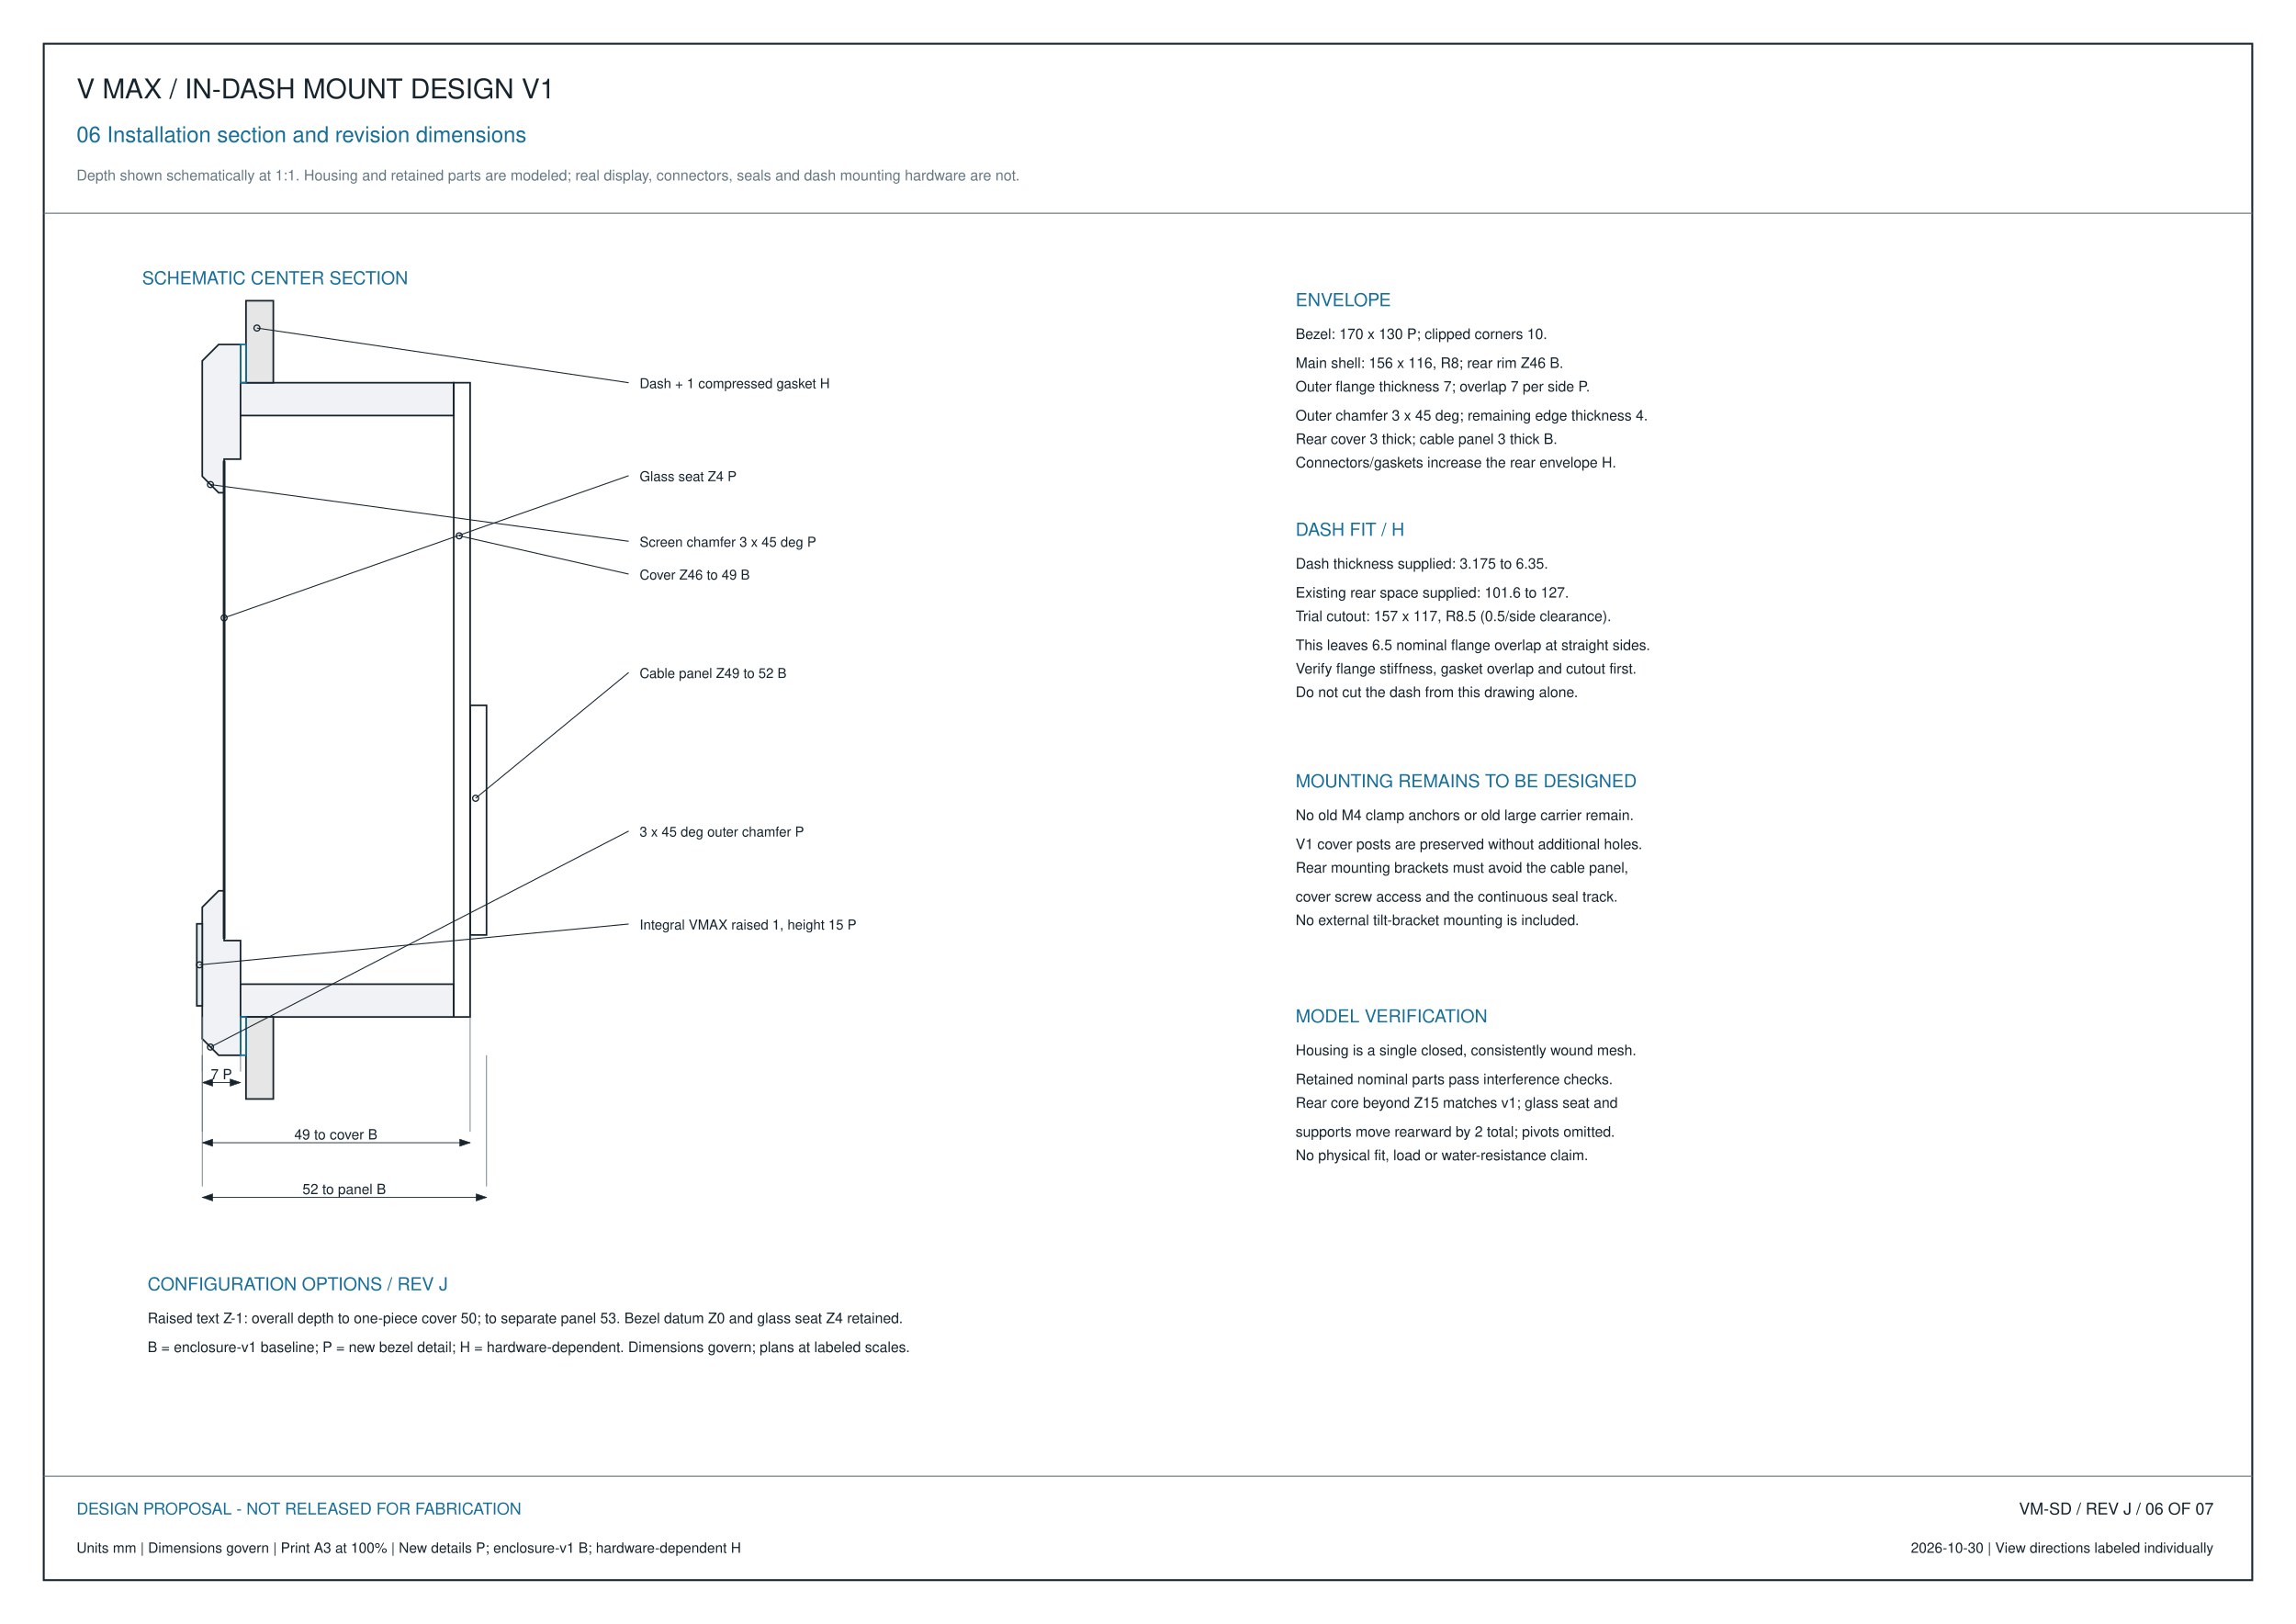
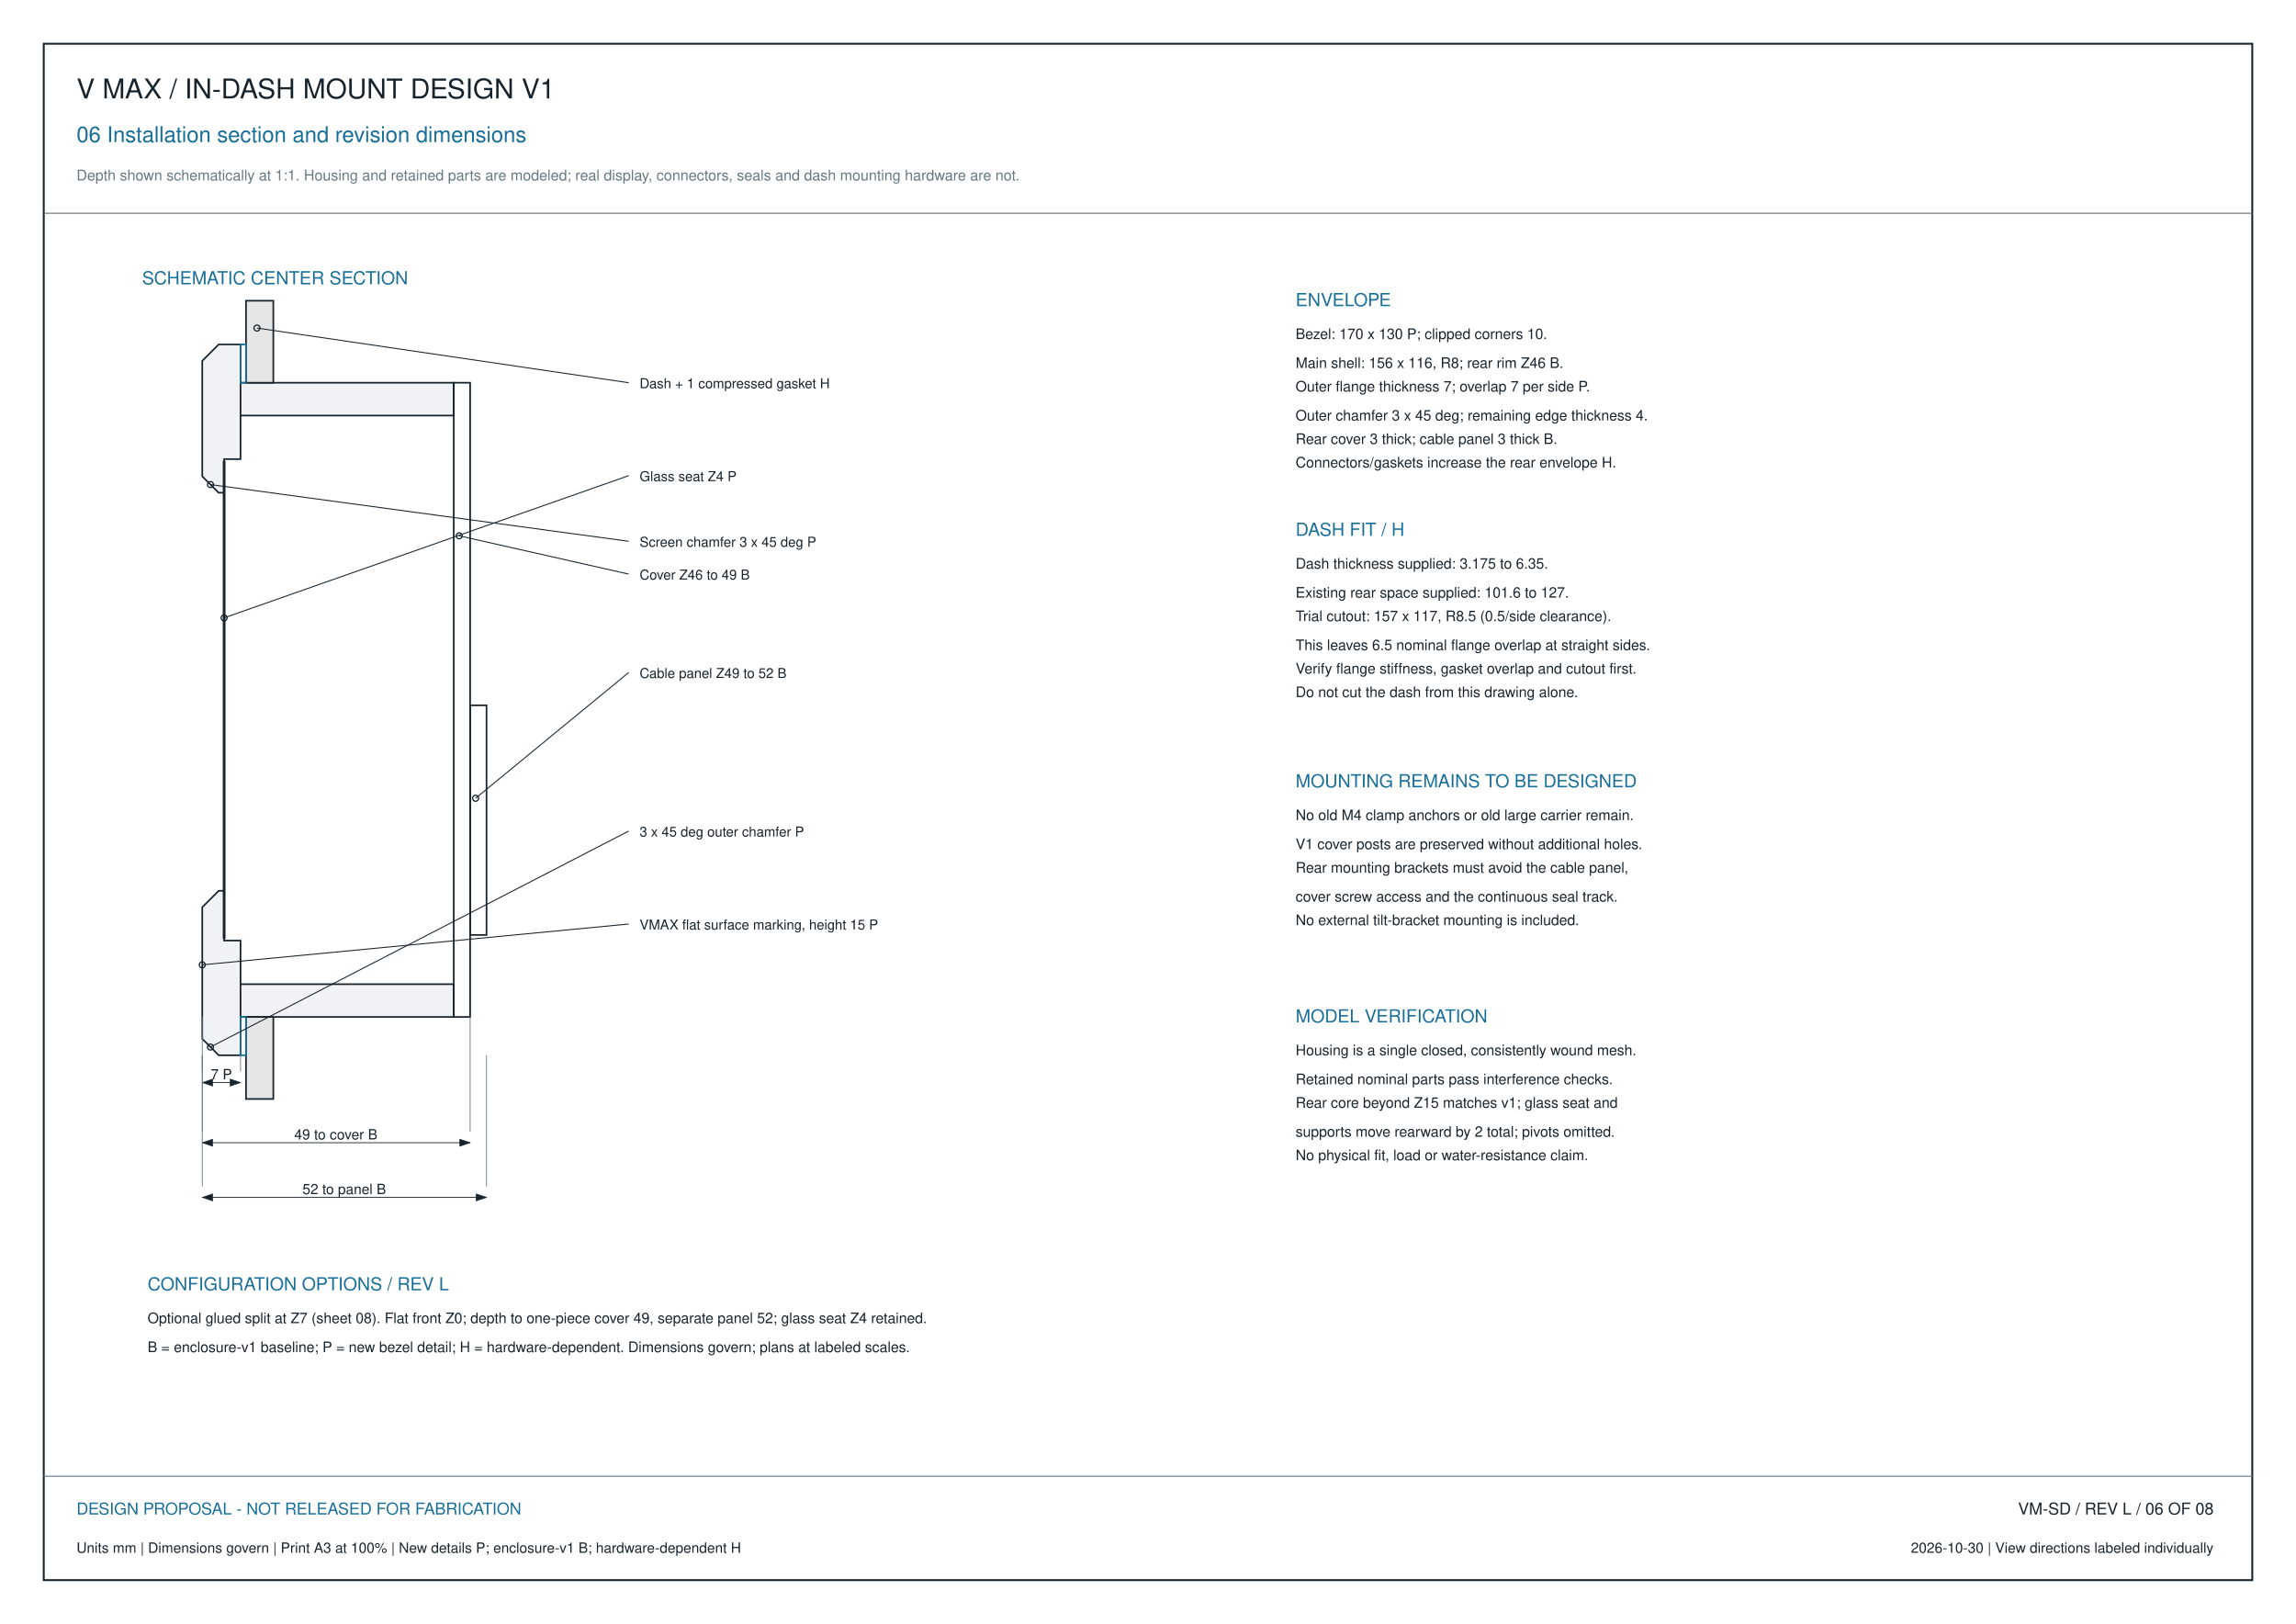
<svg xmlns="http://www.w3.org/2000/svg" width="420" height="297" preserveAspectRatio="xMinYMin meet" viewBox="0 0 420 297" version="1.0" fill-rule="evenodd">
  <clipPath id="clip">
    <rect x="0" y="0" width="420" height="297" />
  </clipPath>
  <g id="group" transform="scale(1,-1) translate(0,-297)" style="clip-path: url(#clip)">
    <g transform="">
      <rect x="8" y="8" width="404" height="281" style="stroke: rgb(9%,14%,18%); stroke-linecap: butt; stroke-width: 0.35; fill: none; fill-rule: evenodd;" />
      <text x="14" y="279" style="font-family: Helvetica; font-size: 5px;fill: rgb(9%,14%,18%); stroke:none;" transform="translate(0,558) scale(1,-1)">V MAX  /  IN-DASH MOUNT DESIGN V1</text>
      <text x="14" y="271" style="font-family: Helvetica; font-size: 4px;fill: rgb(9%,43%,60%); stroke:none;" transform="translate(0,542) scale(1,-1)">06  Installation section and revision dimensions</text>
      <text x="14" y="264" style="font-family: Helvetica; font-size: 2.7px;fill: rgb(40%,47%,51%); stroke:none;" transform="translate(0,528) scale(1,-1)">Depth shown schematically at 1:1. Housing and retained parts are modeled; real display, connectors, seals and dash mounting hardware are not.</text>
      <path d="M 8,258 L 412,258 Z" style="stroke: rgb(40%,47%,51%); stroke-linecap: butt; stroke-width: 0.2;" />
      <path d="M 8,27 L 412,27 Z" style="stroke: rgb(40%,47%,51%); stroke-linecap: butt; stroke-width: 0.2;" />
      <text x="14" y="20" style="font-family: Helvetica; font-size: 3px;fill: rgb(9%,43%,60%); stroke:none;" transform="translate(0,40) scale(1,-1)">DESIGN PROPOSAL - NOT RELEASED FOR FABRICATION</text>
      <text x="14" y="13" style="font-family: Helvetica; font-size: 2.6px;fill: rgb(9%,14%,18%); stroke:none;" transform="translate(0,26) scale(1,-1)">Units mm | Dimensions govern | Print A3 at 100% | New details P; enclosure-v1 B; hardware-dependent H</text>
-       <text x="369.321" y="20" style="font-family: Helvetica; font-size: 3px;fill: rgb(9%,14%,18%); stroke:none;" transform="translate(0,40) scale(1,-1)">VM-SD / REV J / 06 OF 07</text>
+       <text x="369.153" y="20" style="font-family: Helvetica; font-size: 3px;fill: rgb(9%,14%,18%); stroke:none;" transform="translate(0,40) scale(1,-1)">VM-SD / REV L / 06 OF 08</text>
      <text x="349.558" y="13" style="font-family: Helvetica; font-size: 2.6px;fill: rgb(9%,14%,18%); stroke:none;" transform="translate(0,26) scale(1,-1)">2026-10-30 | View directions labeled individually</text>
      <polygon points="37 107, 40 104, 44 104, 44 124.975, 41 124.975, 41 134.075, 40 134.075, 37 131.075" style="stroke: rgb(9%,14%,18%); stroke-linecap: butt; stroke-width: 0.3; fill: rgb(94%,95%,96%); fill-rule: evenodd;" />
      <polygon points="37 231, 40 234, 44 234, 44 213.025, 41 213.025, 41 206.875, 40 206.875, 37 209.875" style="stroke: rgb(9%,14%,18%); stroke-linecap: butt; stroke-width: 0.3; fill: rgb(94%,95%,96%); fill-rule: evenodd;" />
      <rect x="44" y="111" width="39" height="6" style="stroke: rgb(9%,14%,18%); stroke-linecap: butt; stroke-width: 0.3; fill: rgb(94%,95%,96%); fill-rule: evenodd;" />
      <rect x="44" y="221" width="39" height="6" style="stroke: rgb(9%,14%,18%); stroke-linecap: butt; stroke-width: 0.3; fill: rgb(94%,95%,96%); fill-rule: evenodd;" />
      <rect x="83" y="111" width="3" height="116" style="stroke: rgb(9%,14%,18%); stroke-linecap: butt; stroke-width: 0.3; fill: none; fill-rule: evenodd;" />
      <rect x="86" y="126" width="3" height="42" style="stroke: rgb(9%,14%,18%); stroke-linecap: butt; stroke-width: 0.3; fill: none; fill-rule: evenodd;" />
      <path d="M 41,125.275 L 41,212.725 Z" style="stroke: rgb(9%,14%,18%); stroke-linecap: butt; stroke-width: 0.5;" />
-       <rect x="36" y="113.037" width="1" height="15.0" style="stroke: rgb(9%,14%,18%); stroke-linecap: butt; stroke-width: 0.3; fill: rgb(89%,92%,93%); fill-rule: evenodd;" />
      <rect x="45" y="227" width="5" height="15" style="stroke: rgb(9%,14%,18%); stroke-linecap: butt; stroke-width: 0.3; fill: rgb(90%,90%,90%); fill-rule: evenodd;" />
      <rect x="45" y="96" width="5" height="15" style="stroke: rgb(9%,14%,18%); stroke-linecap: butt; stroke-width: 0.3; fill: rgb(90%,90%,90%); fill-rule: evenodd;" />
      <rect x="44" y="227" width="1" height="7" style="stroke: rgb(9%,43%,60%); stroke-linecap: butt; stroke-width: 0.3; fill: none; fill-rule: evenodd;" />
      <rect x="44" y="104" width="1" height="7" style="stroke: rgb(9%,43%,60%); stroke-linecap: butt; stroke-width: 0.3; fill: none; fill-rule: evenodd;" />
      <text x="26" y="245" style="font-family: Helvetica; font-size: 3.3px;fill: rgb(9%,43%,60%); stroke:none;" transform="translate(0,490) scale(1,-1)">SCHEMATIC CENTER SECTION</text>
      <path d="M 41,184 L 115,210 Z" style="stroke: rgb(9%,14%,18%); stroke-linecap: butt; stroke-width: 0.18;" />
      <circle cx="41" cy="184" r="0.55" style="stroke: rgb(9%,14%,18%); stroke-linecap: butt; stroke-width: 0.23; fill: none; fill-rule: evenodd;" />
      <text x="117" y="209" style="font-family: Helvetica; font-size: 2.5px;fill: rgb(9%,14%,18%); stroke:none;" transform="translate(0,418) scale(1,-1)">Glass seat Z4 P</text>
      <path d="M 38.5,208.375 L 115,198 Z" style="stroke: rgb(9%,14%,18%); stroke-linecap: butt; stroke-width: 0.18;" />
      <circle cx="38.5" cy="208.375" r="0.55" style="stroke: rgb(9%,14%,18%); stroke-linecap: butt; stroke-width: 0.23; fill: none; fill-rule: evenodd;" />
      <text x="117" y="197" style="font-family: Helvetica; font-size: 2.5px;fill: rgb(9%,14%,18%); stroke:none;" transform="translate(0,394) scale(1,-1)">Screen chamfer 3 x 45 deg P</text>
      <path d="M 84,199 L 115,192 Z" style="stroke: rgb(9%,14%,18%); stroke-linecap: butt; stroke-width: 0.18;" />
      <circle cx="84" cy="199" r="0.55" style="stroke: rgb(9%,14%,18%); stroke-linecap: butt; stroke-width: 0.23; fill: none; fill-rule: evenodd;" />
      <text x="117" y="191" style="font-family: Helvetica; font-size: 2.5px;fill: rgb(9%,14%,18%); stroke:none;" transform="translate(0,382) scale(1,-1)">Cover Z46 to 49 B</text>
      <path d="M 87,151 L 115,174 Z" style="stroke: rgb(9%,14%,18%); stroke-linecap: butt; stroke-width: 0.18;" />
      <circle cx="87" cy="151" r="0.55" style="stroke: rgb(9%,14%,18%); stroke-linecap: butt; stroke-width: 0.23; fill: none; fill-rule: evenodd;" />
      <text x="117" y="173" style="font-family: Helvetica; font-size: 2.5px;fill: rgb(9%,14%,18%); stroke:none;" transform="translate(0,346) scale(1,-1)">Cable panel Z49 to 52 B</text>
      <path d="M 47,237 L 115,227 Z" style="stroke: rgb(9%,14%,18%); stroke-linecap: butt; stroke-width: 0.18;" />
      <circle cx="47" cy="237" r="0.55" style="stroke: rgb(9%,14%,18%); stroke-linecap: butt; stroke-width: 0.23; fill: none; fill-rule: evenodd;" />
      <text x="117" y="226" style="font-family: Helvetica; font-size: 2.5px;fill: rgb(9%,14%,18%); stroke:none;" transform="translate(0,452) scale(1,-1)">Dash + 1 compressed gasket H</text>
      <path d="M 38.5,105.5 L 115,145 Z" style="stroke: rgb(9%,14%,18%); stroke-linecap: butt; stroke-width: 0.18;" />
      <circle cx="38.5" cy="105.5" r="0.55" style="stroke: rgb(9%,14%,18%); stroke-linecap: butt; stroke-width: 0.23; fill: none; fill-rule: evenodd;" />
      <text x="117" y="144" style="font-family: Helvetica; font-size: 2.5px;fill: rgb(9%,14%,18%); stroke:none;" transform="translate(0,288) scale(1,-1)">3 x 45 deg outer chamfer P</text>
-       <path d="M 36.5,120.537 L 115,128 Z" style="stroke: rgb(9%,14%,18%); stroke-linecap: butt; stroke-width: 0.18;" />
-       <circle cx="36.5" cy="120.537" r="0.55" style="stroke: rgb(9%,14%,18%); stroke-linecap: butt; stroke-width: 0.23; fill: none; fill-rule: evenodd;" />
-       <text x="117" y="127" style="font-family: Helvetica; font-size: 2.5px;fill: rgb(9%,14%,18%); stroke:none;" transform="translate(0,254) scale(1,-1)">Integral VMAX raised 1, height 15 P</text>
+       <path d="M 37,120.537 L 115,128 Z" style="stroke: rgb(9%,14%,18%); stroke-linecap: butt; stroke-width: 0.18;" />
+       <circle cx="37" cy="120.537" r="0.55" style="stroke: rgb(9%,14%,18%); stroke-linecap: butt; stroke-width: 0.23; fill: none; fill-rule: evenodd;" />
+       <text x="117" y="127" style="font-family: Helvetica; font-size: 2.5px;fill: rgb(9%,14%,18%); stroke:none;" transform="translate(0,254) scale(1,-1)">VMAX flat surface marking, height 15 P</text>
      <path d="M 37,104 L 37,101 Z" style="stroke: rgb(40%,47%,51%); stroke-linecap: butt; stroke-width: 0.15;" />
      <path d="M 44,104 L 44,101 Z" style="stroke: rgb(40%,47%,51%); stroke-linecap: butt; stroke-width: 0.15;" />
      <path d="M 37,99 L 44,99 Z" style="stroke: rgb(9%,14%,18%); stroke-linecap: butt; stroke-width: 0.15;" />
      <polygon points="37 99, 38.9 99.65, 38.9 98.35" style="stroke: rgb(9%,14%,18%); stroke-linecap: butt; stroke-width: 0.1; fill: rgb(9%,14%,18%); fill-rule: evenodd;" />
      <polygon points="44 99, 42.1 99.65, 42.1 98.35" style="stroke: rgb(9%,14%,18%); stroke-linecap: butt; stroke-width: 0.1; fill: rgb(9%,14%,18%); fill-rule: evenodd;" />
      <text x="38.549" y="100.4" style="font-family: Helvetica; font-size: 2.6px;fill: rgb(9%,14%,18%); stroke:none;" transform="translate(0,200) scale(1,-1)">7 P</text>
      <path d="M 37,111 L 37,90 Z" style="stroke: rgb(40%,47%,51%); stroke-linecap: butt; stroke-width: 0.15;" />
      <path d="M 86,111 L 86,90 Z" style="stroke: rgb(40%,47%,51%); stroke-linecap: butt; stroke-width: 0.15;" />
      <path d="M 37,88 L 86,88 Z" style="stroke: rgb(9%,14%,18%); stroke-linecap: butt; stroke-width: 0.15;" />
      <polygon points="37 88, 38.9 88.65, 38.9 87.35" style="stroke: rgb(9%,14%,18%); stroke-linecap: butt; stroke-width: 0.1; fill: rgb(9%,14%,18%); fill-rule: evenodd;" />
      <polygon points="86 88, 84.1 88.65, 84.1 87.35" style="stroke: rgb(9%,14%,18%); stroke-linecap: butt; stroke-width: 0.1; fill: rgb(9%,14%,18%); fill-rule: evenodd;" />
      <text x="53.84" y="89.4" style="font-family: Helvetica; font-size: 2.6px;fill: rgb(9%,14%,18%); stroke:none;" transform="translate(0,178) scale(1,-1)">49 to cover B</text>
      <path d="M 37,104 L 37,80 Z" style="stroke: rgb(40%,47%,51%); stroke-linecap: butt; stroke-width: 0.15;" />
      <path d="M 89,104 L 89,80 Z" style="stroke: rgb(40%,47%,51%); stroke-linecap: butt; stroke-width: 0.15;" />
      <path d="M 37,78 L 89,78 Z" style="stroke: rgb(9%,14%,18%); stroke-linecap: butt; stroke-width: 0.15;" />
      <polygon points="37 78, 38.9 78.65, 38.9 77.35" style="stroke: rgb(9%,14%,18%); stroke-linecap: butt; stroke-width: 0.1; fill: rgb(9%,14%,18%); fill-rule: evenodd;" />
      <polygon points="89 78, 87.1 78.65, 87.1 77.35" style="stroke: rgb(9%,14%,18%); stroke-linecap: butt; stroke-width: 0.1; fill: rgb(9%,14%,18%); fill-rule: evenodd;" />
      <text x="55.339" y="79.4" style="font-family: Helvetica; font-size: 2.6px;fill: rgb(9%,14%,18%); stroke:none;" transform="translate(0,158) scale(1,-1)">52 to panel B</text>
      <text x="237" y="241" style="font-family: Helvetica; font-size: 3.3px;fill: rgb(9%,43%,60%); stroke:none;" transform="translate(0,482) scale(1,-1)">ENVELOPE</text>
      <text x="237" y="235.0" style="font-family: Helvetica; font-size: 2.65px;fill: rgb(9%,14%,18%); stroke:none;" transform="translate(0,470) scale(1,-1)">Bezel: 170 x 130 P; clipped corners 10.</text>
      <text x="237" y="230.3" style="font-family: Helvetica; font-size: 2.65px;fill: rgb(9%,14%,18%); stroke:none;" transform="translate(0,460) scale(1,-1)">Main shell: 156 x 116, R8; rear rim Z46 B.</text>
      <text x="237" y="225.6" style="font-family: Helvetica; font-size: 2.65px;fill: rgb(9%,14%,18%); stroke:none;" transform="translate(0,451) scale(1,-1)">Outer flange thickness 7; overlap 7 per side P.</text>
      <text x="237" y="220.9" style="font-family: Helvetica; font-size: 2.65px;fill: rgb(9%,14%,18%); stroke:none;" transform="translate(0,441) scale(1,-1)">Outer chamfer 3 x 45 deg; remaining edge thickness 4.</text>
      <text x="237" y="216.2" style="font-family: Helvetica; font-size: 2.65px;fill: rgb(9%,14%,18%); stroke:none;" transform="translate(0,432) scale(1,-1)">Rear cover 3 thick; cable panel 3 thick B.</text>
      <text x="237" y="211.5" style="font-family: Helvetica; font-size: 2.65px;fill: rgb(9%,14%,18%); stroke:none;" transform="translate(0,423) scale(1,-1)">Connectors/gaskets increase the rear envelope H.</text>
      <text x="237" y="199" style="font-family: Helvetica; font-size: 3.3px;fill: rgb(9%,43%,60%); stroke:none;" transform="translate(0,398) scale(1,-1)">DASH FIT / H</text>
      <text x="237" y="193.0" style="font-family: Helvetica; font-size: 2.65px;fill: rgb(9%,14%,18%); stroke:none;" transform="translate(0,386) scale(1,-1)">Dash thickness supplied: 3.175 to 6.35.</text>
      <text x="237" y="188.3" style="font-family: Helvetica; font-size: 2.65px;fill: rgb(9%,14%,18%); stroke:none;" transform="translate(0,376) scale(1,-1)">Existing rear space supplied: 101.6 to 127.</text>
      <text x="237" y="183.6" style="font-family: Helvetica; font-size: 2.65px;fill: rgb(9%,14%,18%); stroke:none;" transform="translate(0,367) scale(1,-1)">Trial cutout: 157 x 117, R8.5 (0.5/side clearance).</text>
      <text x="237" y="178.9" style="font-family: Helvetica; font-size: 2.65px;fill: rgb(9%,14%,18%); stroke:none;" transform="translate(0,357) scale(1,-1)">This leaves 6.5 nominal flange overlap at straight sides.</text>
      <text x="237" y="174.2" style="font-family: Helvetica; font-size: 2.65px;fill: rgb(9%,14%,18%); stroke:none;" transform="translate(0,348) scale(1,-1)">Verify flange stiffness, gasket overlap and cutout first.</text>
      <text x="237" y="169.5" style="font-family: Helvetica; font-size: 2.65px;fill: rgb(9%,14%,18%); stroke:none;" transform="translate(0,339) scale(1,-1)">Do not cut the dash from this drawing alone.</text>
      <text x="237" y="153" style="font-family: Helvetica; font-size: 3.3px;fill: rgb(9%,43%,60%); stroke:none;" transform="translate(0,306) scale(1,-1)">MOUNTING REMAINS TO BE DESIGNED</text>
      <text x="237" y="147.0" style="font-family: Helvetica; font-size: 2.65px;fill: rgb(9%,14%,18%); stroke:none;" transform="translate(0,294) scale(1,-1)">No old M4 clamp anchors or old large carrier remain.</text>
      <text x="237" y="142.3" style="font-family: Helvetica; font-size: 2.65px;fill: rgb(9%,14%,18%); stroke:none;" transform="translate(0,284) scale(1,-1)">V1 cover posts are preserved without additional holes.</text>
      <text x="237" y="137.6" style="font-family: Helvetica; font-size: 2.65px;fill: rgb(9%,14%,18%); stroke:none;" transform="translate(0,275) scale(1,-1)">Rear mounting brackets must avoid the cable panel,</text>
      <text x="237" y="132.9" style="font-family: Helvetica; font-size: 2.65px;fill: rgb(9%,14%,18%); stroke:none;" transform="translate(0,265) scale(1,-1)">cover screw access and the continuous seal track.</text>
      <text x="237" y="128.2" style="font-family: Helvetica; font-size: 2.65px;fill: rgb(9%,14%,18%); stroke:none;" transform="translate(0,256) scale(1,-1)">No external tilt-bracket mounting is included.</text>
      <text x="237" y="110" style="font-family: Helvetica; font-size: 3.3px;fill: rgb(9%,43%,60%); stroke:none;" transform="translate(0,220) scale(1,-1)">MODEL VERIFICATION</text>
      <text x="237" y="104.0" style="font-family: Helvetica; font-size: 2.65px;fill: rgb(9%,14%,18%); stroke:none;" transform="translate(0,208) scale(1,-1)">Housing is a single closed, consistently wound mesh.</text>
      <text x="237" y="99.3" style="font-family: Helvetica; font-size: 2.65px;fill: rgb(9%,14%,18%); stroke:none;" transform="translate(0,198) scale(1,-1)">Retained nominal parts pass interference checks.</text>
      <text x="237" y="94.6" style="font-family: Helvetica; font-size: 2.65px;fill: rgb(9%,14%,18%); stroke:none;" transform="translate(0,189) scale(1,-1)">Rear core beyond Z15 matches v1; glass seat and</text>
      <text x="237" y="89.9" style="font-family: Helvetica; font-size: 2.65px;fill: rgb(9%,14%,18%); stroke:none;" transform="translate(0,179) scale(1,-1)">supports move rearward by 2 total; pivots omitted.</text>
      <text x="237" y="85.2" style="font-family: Helvetica; font-size: 2.65px;fill: rgb(9%,14%,18%); stroke:none;" transform="translate(0,170) scale(1,-1)">No physical fit, load or water-resistance claim.</text>
-       <text x="27" y="61" style="font-family: Helvetica; font-size: 3.3px;fill: rgb(9%,43%,60%); stroke:none;" transform="translate(0,122) scale(1,-1)">CONFIGURATION OPTIONS / REV J</text>
-       <text x="27" y="55.0" style="font-family: Helvetica; font-size: 2.65px;fill: rgb(9%,14%,18%); stroke:none;" transform="translate(0,110) scale(1,-1)">Raised text Z-1: overall depth to one-piece cover 50; to separate panel 53. Bezel datum Z0 and glass seat Z4 retained.</text>
+       <text x="27" y="61" style="font-family: Helvetica; font-size: 3.3px;fill: rgb(9%,43%,60%); stroke:none;" transform="translate(0,122) scale(1,-1)">CONFIGURATION OPTIONS / REV L</text>
+       <text x="27" y="55.0" style="font-family: Helvetica; font-size: 2.65px;fill: rgb(9%,14%,18%); stroke:none;" transform="translate(0,110) scale(1,-1)">Optional glued split at Z7 (sheet 08). Flat front Z0; depth to one-piece cover 49, separate panel 52; glass seat Z4 retained.</text>
      <text x="27" y="50.3" style="font-family: Helvetica; font-size: 2.65px;fill: rgb(9%,14%,18%); stroke:none;" transform="translate(0,100) scale(1,-1)">B = enclosure-v1 baseline; P = new bezel detail; H = hardware-dependent. Dimensions govern; plans at labeled scales.</text>
    </g>
  </g>
</svg>
